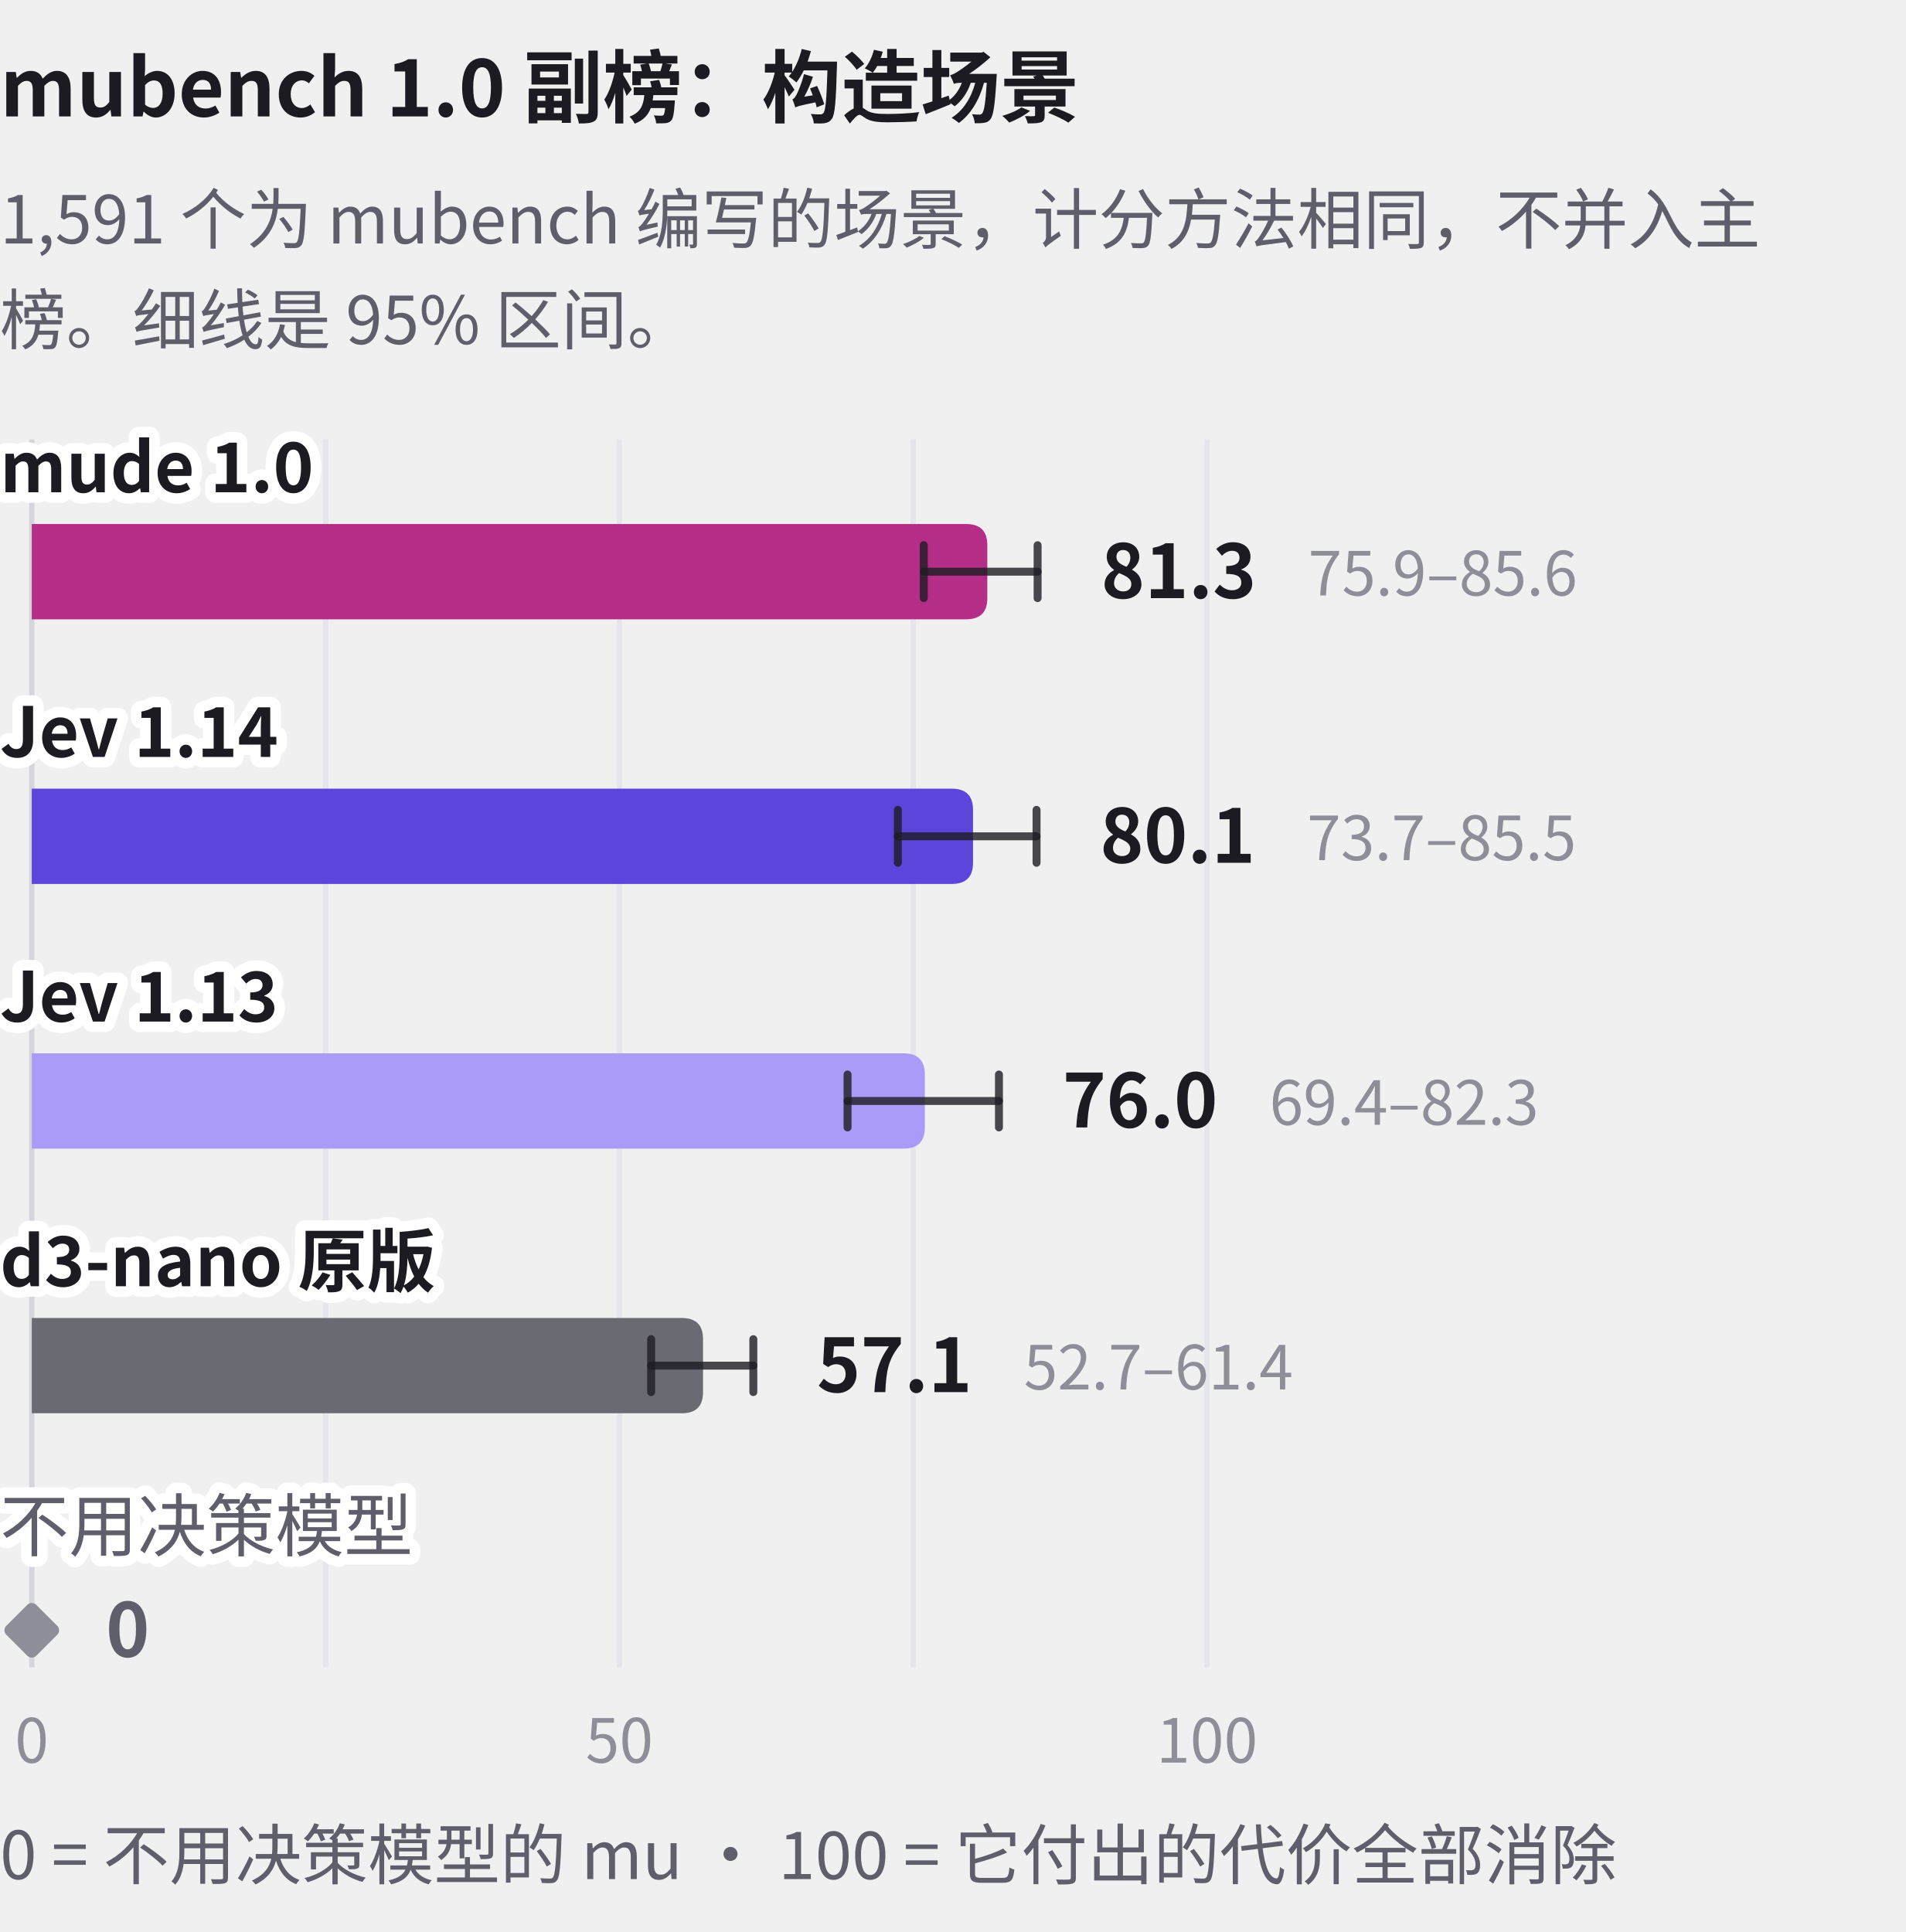
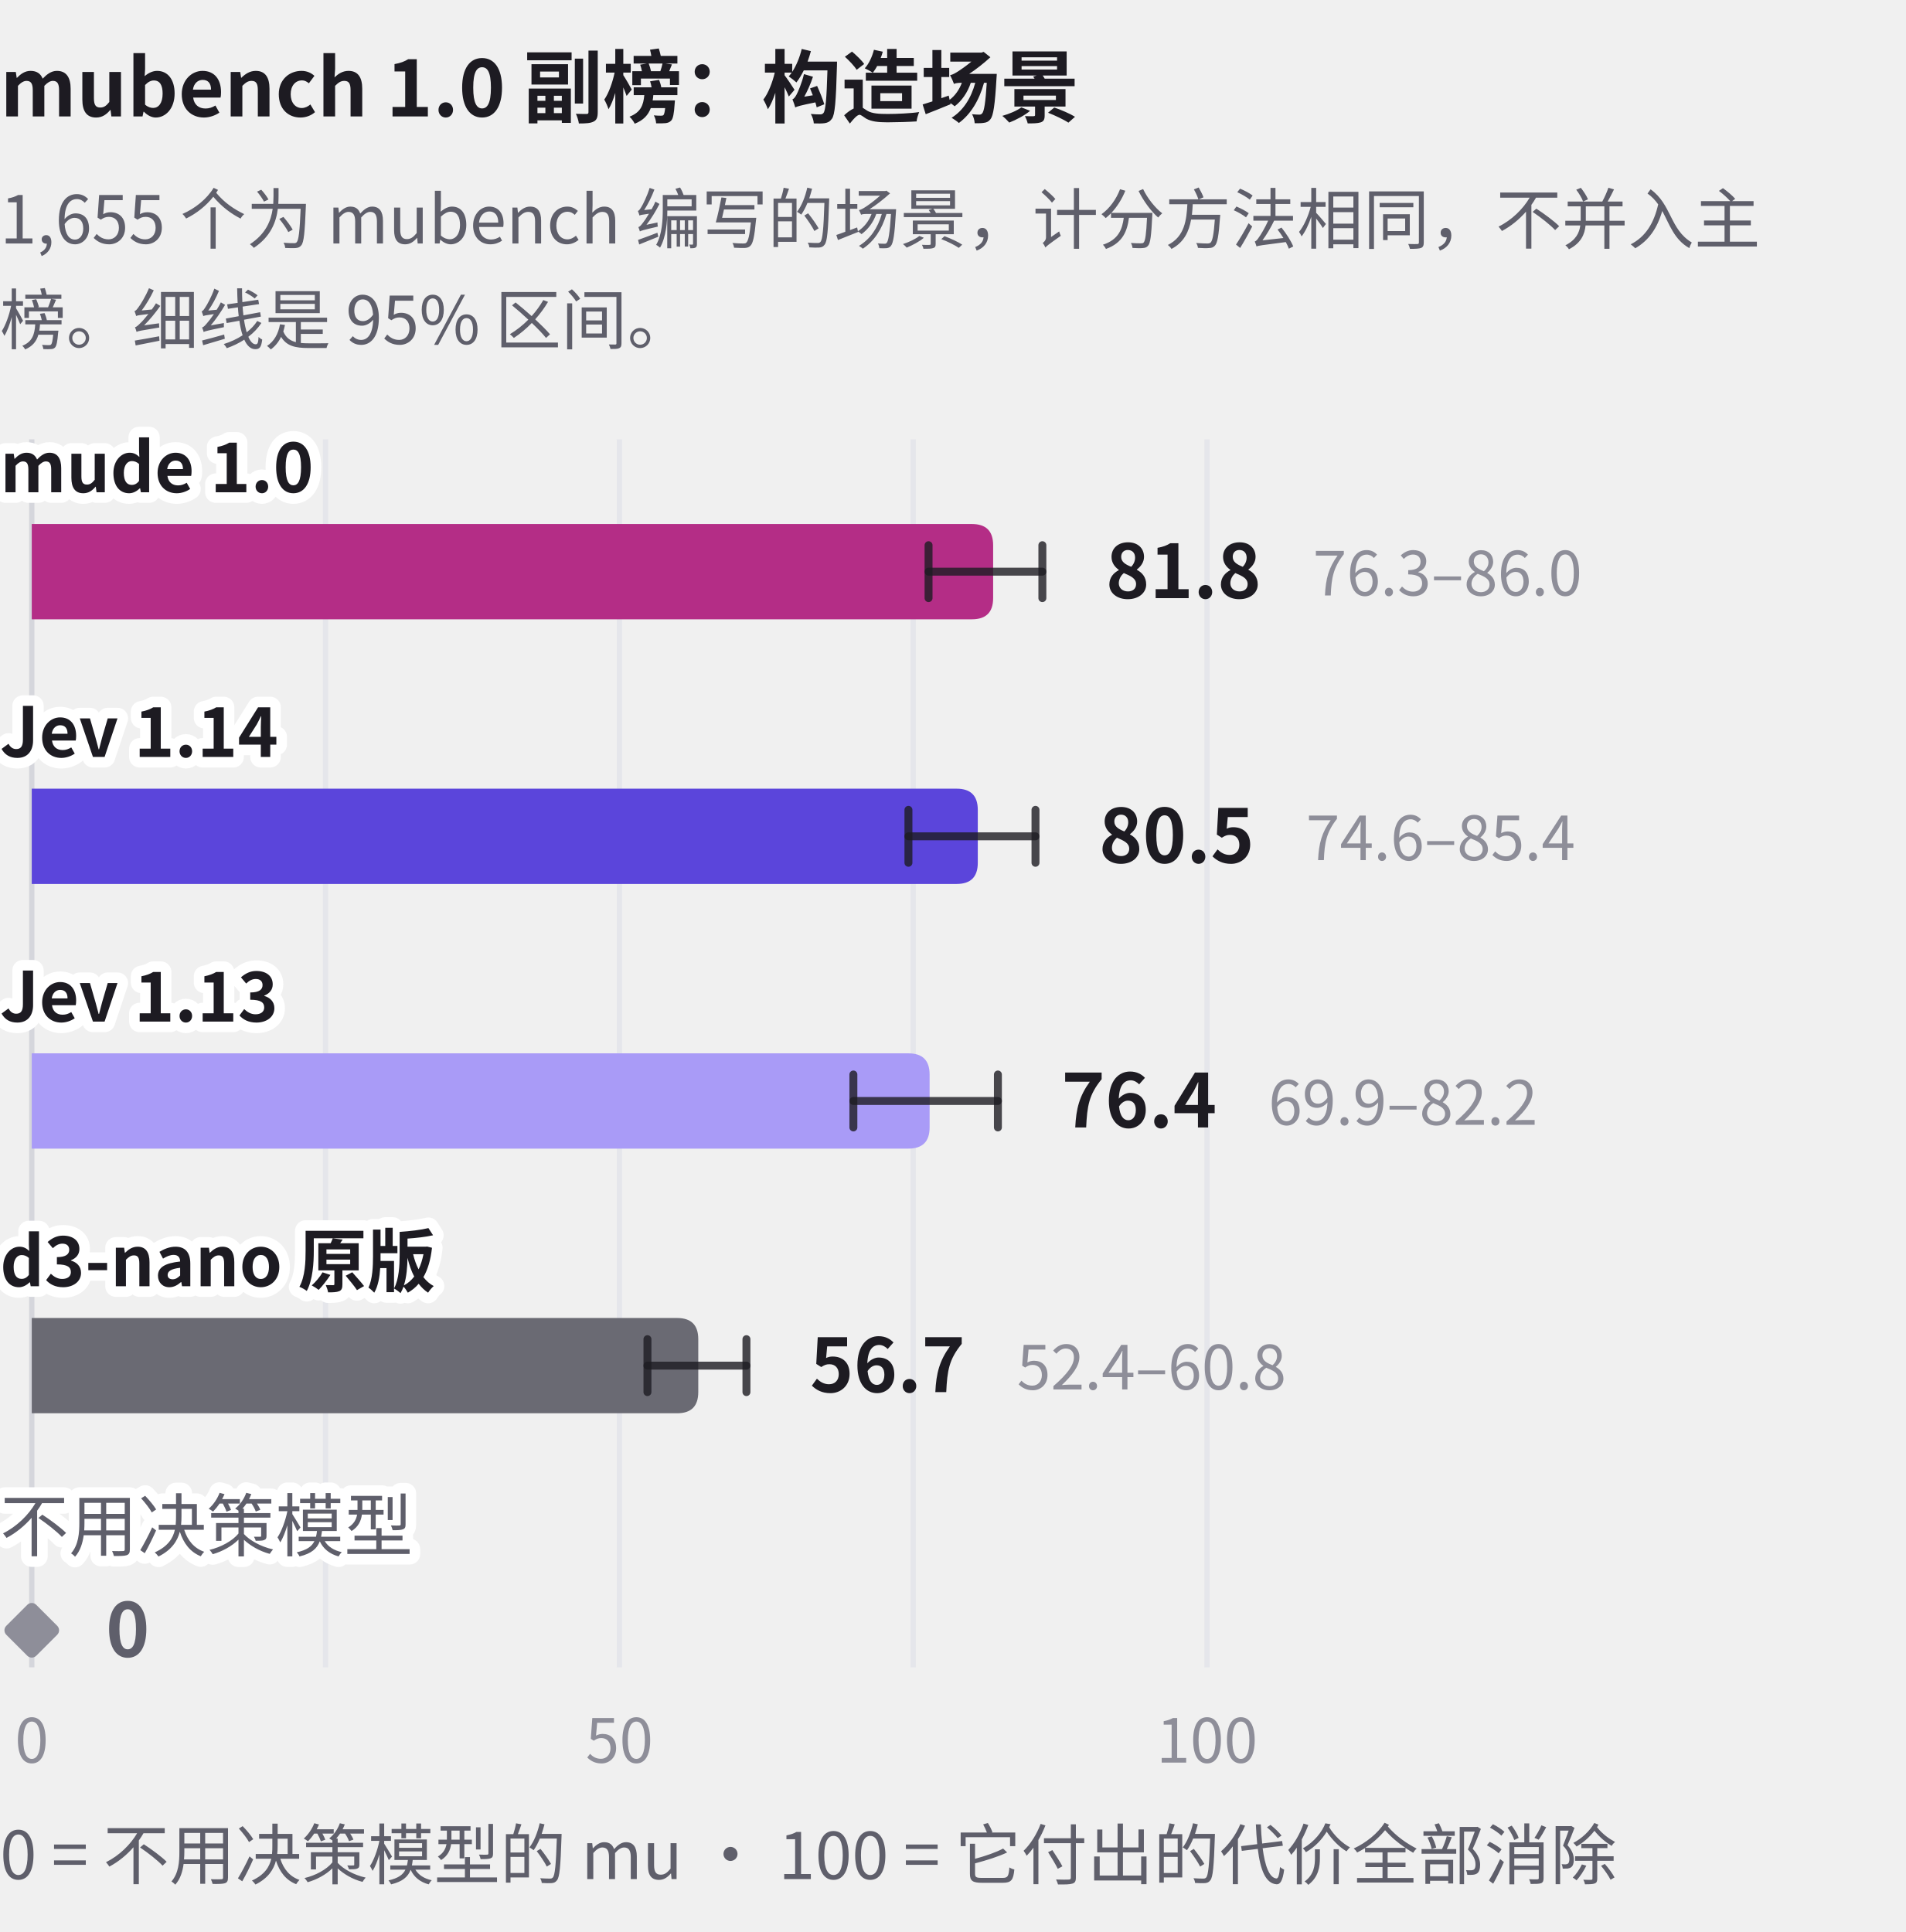
<svg xmlns="http://www.w3.org/2000/svg" width="360" height="365" viewBox="0 0 360 365" role="img" aria-labelledby="t d" font-family="-apple-system, BlinkMacSystemFont, &quot;Segoe UI&quot;, &quot;PingFang SC&quot;, &quot;Hiragino Sans GB&quot;, &quot;Noto Sans CJK SC&quot;, &quot;Noto Sans SC&quot;, &quot;Microsoft YaHei&quot;, &quot;Helvetica Neue&quot;, Arial, sans-serif">
  <text x="0" y="22" font-size="15" font-weight="650" fill="#1d1b22">mubench 1.0 副榜：构造场景</text>
-   <text x="0" y="46" font-size="12.5" fill="#5f5f6b">1,591 个为 mubench 编写的场景，计分方法相同，不并入主</text>
+   <text x="0" y="46" font-size="12.5" fill="#5f5f6b">1,655 个为 mubench 编写的场景，计分方法相同，不并入主</text>
  <text x="0" y="65" font-size="12.5" fill="#5f5f6b">榜。细线是 95% 区间。</text>
  <line x1="6" y1="83" x2="6" y2="315" stroke="#d5d6dc" stroke-width="1" />
  <line x1="61.5" y1="83" x2="61.5" y2="315" stroke="#e5e6eb" stroke-width="1" />
  <line x1="117" y1="83" x2="117" y2="315" stroke="#e5e6eb" stroke-width="1" />
  <line x1="172.5" y1="83" x2="172.5" y2="315" stroke="#e5e6eb" stroke-width="1" />
  <line x1="228" y1="83" x2="228" y2="315" stroke="#e5e6eb" stroke-width="1" />
  <text x="0" y="93" font-size="13" font-weight="600" stroke="#ffffff" stroke-width="4" stroke-linejoin="round" paint-order="stroke" fill="#1d1b22">mude 1.0</text>
-   <path d="M6,99 H182.5 Q186.5,99 186.5,103 V113 Q186.5,117 182.5,117 H6 Z" fill="#b42d86" />
-   <line x1="174.5" y1="108" x2="196" y2="108" stroke="#1d1b22" stroke-width="1.5" stroke-linecap="round" opacity="0.8" />
-   <line x1="174.5" y1="103" x2="174.5" y2="113" stroke="#1d1b22" stroke-width="1.5" stroke-linecap="round" opacity="0.8" />
-   <line x1="196" y1="103" x2="196" y2="113" stroke="#1d1b22" stroke-width="1.5" stroke-linecap="round" opacity="0.8" />
-   <text x="208" y="113" font-size="14" font-weight="650" style="font-variant-numeric: tabular-nums" fill="#1d1b22">81.3</text>
-   <text x="247.1" y="112.5" font-size="11.5" style="font-variant-numeric: tabular-nums" fill="#8e8e99">75.9–85.6</text>
+   <path d="M6,99 H183.6 Q187.6,99 187.6,103 V113 Q187.6,117 183.6,117 H6 Z" fill="#b42d86" />
+   <line x1="175.4" y1="108" x2="196.9" y2="108" stroke="#1d1b22" stroke-width="1.5" stroke-linecap="round" opacity="0.8" />
+   <line x1="175.4" y1="103" x2="175.4" y2="113" stroke="#1d1b22" stroke-width="1.5" stroke-linecap="round" opacity="0.8" />
+   <line x1="196.9" y1="103" x2="196.9" y2="113" stroke="#1d1b22" stroke-width="1.5" stroke-linecap="round" opacity="0.8" />
+   <text x="208.9" y="113" font-size="14" font-weight="650" style="font-variant-numeric: tabular-nums" fill="#1d1b22">81.8</text>
+   <text x="248" y="112.5" font-size="11.5" style="font-variant-numeric: tabular-nums" fill="#8e8e99">76.3–86.0</text>
  <text x="0" y="143" font-size="13" font-weight="600" stroke="#ffffff" stroke-width="4" stroke-linejoin="round" paint-order="stroke" fill="#1d1b22">Jev 1.14</text>
-   <path d="M6,149 H179.8 Q183.8,149 183.8,153 V163 Q183.8,167 179.8,167 H6 Z" fill="#5b45db" />
-   <line x1="169.6" y1="158" x2="195.8" y2="158" stroke="#1d1b22" stroke-width="1.5" stroke-linecap="round" opacity="0.8" />
-   <line x1="169.6" y1="153" x2="169.6" y2="163" stroke="#1d1b22" stroke-width="1.5" stroke-linecap="round" opacity="0.8" />
-   <line x1="195.8" y1="153" x2="195.8" y2="163" stroke="#1d1b22" stroke-width="1.5" stroke-linecap="round" opacity="0.8" />
-   <text x="207.8" y="163" font-size="14" font-weight="650" style="font-variant-numeric: tabular-nums" fill="#1d1b22">80.1</text>
-   <text x="246.9" y="162.5" font-size="11.5" style="font-variant-numeric: tabular-nums" fill="#8e8e99">73.7–85.5</text>
+   <path d="M6,149 H180.7 Q184.7,149 184.7,153 V163 Q184.7,167 180.7,167 H6 Z" fill="#5b45db" />
+   <line x1="171.6" y1="158" x2="195.6" y2="158" stroke="#1d1b22" stroke-width="1.5" stroke-linecap="round" opacity="0.8" />
+   <line x1="171.6" y1="153" x2="171.6" y2="163" stroke="#1d1b22" stroke-width="1.5" stroke-linecap="round" opacity="0.8" />
+   <line x1="195.6" y1="153" x2="195.6" y2="163" stroke="#1d1b22" stroke-width="1.5" stroke-linecap="round" opacity="0.8" />
+   <text x="207.6" y="163" font-size="14" font-weight="650" style="font-variant-numeric: tabular-nums" fill="#1d1b22">80.5</text>
+   <text x="246.7" y="162.5" font-size="11.5" style="font-variant-numeric: tabular-nums" fill="#8e8e99">74.6–85.4</text>
  <text x="0" y="193" font-size="13" font-weight="600" stroke="#ffffff" stroke-width="4" stroke-linejoin="round" paint-order="stroke" fill="#1d1b22">Jev 1.13</text>
-   <path d="M6,199 H170.7 Q174.7,199 174.7,203 V213 Q174.7,217 170.7,217 H6 Z" fill="#a99bf7" />
-   <line x1="160.1" y1="208" x2="188.7" y2="208" stroke="#1d1b22" stroke-width="1.5" stroke-linecap="round" opacity="0.8" />
-   <line x1="160.1" y1="203" x2="160.1" y2="213" stroke="#1d1b22" stroke-width="1.5" stroke-linecap="round" opacity="0.8" />
-   <line x1="188.7" y1="203" x2="188.7" y2="213" stroke="#1d1b22" stroke-width="1.5" stroke-linecap="round" opacity="0.8" />
-   <text x="200.7" y="213" font-size="14" font-weight="650" style="font-variant-numeric: tabular-nums" fill="#1d1b22">76.0</text>
-   <text x="239.8" y="212.5" font-size="11.5" style="font-variant-numeric: tabular-nums" fill="#8e8e99">69.4–82.3</text>
+   <path d="M6,199 H171.6 Q175.6,199 175.6,203 V213 Q175.6,217 171.6,217 H6 Z" fill="#a99bf7" />
+   <line x1="161.2" y1="208" x2="188.5" y2="208" stroke="#1d1b22" stroke-width="1.5" stroke-linecap="round" opacity="0.8" />
+   <line x1="161.2" y1="203" x2="161.2" y2="213" stroke="#1d1b22" stroke-width="1.5" stroke-linecap="round" opacity="0.8" />
+   <line x1="188.5" y1="203" x2="188.5" y2="213" stroke="#1d1b22" stroke-width="1.5" stroke-linecap="round" opacity="0.8" />
+   <text x="200.5" y="213" font-size="14" font-weight="650" style="font-variant-numeric: tabular-nums" fill="#1d1b22">76.4</text>
+   <text x="239.6" y="212.5" font-size="11.5" style="font-variant-numeric: tabular-nums" fill="#8e8e99">69.9–82.2</text>
  <text x="0" y="243" font-size="13" font-weight="600" stroke="#ffffff" stroke-width="4" stroke-linejoin="round" paint-order="stroke" fill="#1d1b22">d3-nano 原版</text>
-   <path d="M6,249 H128.8 Q132.8,249 132.8,253 V263 Q132.8,267 128.8,267 H6 Z" fill="#6a6a73" />
-   <line x1="123" y1="258" x2="142.3" y2="258" stroke="#1d1b22" stroke-width="1.5" stroke-linecap="round" opacity="0.8" />
-   <line x1="123" y1="253" x2="123" y2="263" stroke="#1d1b22" stroke-width="1.5" stroke-linecap="round" opacity="0.8" />
-   <line x1="142.3" y1="253" x2="142.3" y2="263" stroke="#1d1b22" stroke-width="1.5" stroke-linecap="round" opacity="0.8" />
-   <text x="154.3" y="263" font-size="14" font-weight="650" style="font-variant-numeric: tabular-nums" fill="#1d1b22">57.1</text>
-   <text x="193.4" y="262.5" font-size="11.5" style="font-variant-numeric: tabular-nums" fill="#8e8e99">52.7–61.4</text>
+   <path d="M6,249 H127.9 Q131.9,249 131.9,253 V263 Q131.9,267 127.9,267 H6 Z" fill="#6a6a73" />
+   <line x1="122.3" y1="258" x2="141" y2="258" stroke="#1d1b22" stroke-width="1.5" stroke-linecap="round" opacity="0.8" />
+   <line x1="122.3" y1="253" x2="122.3" y2="263" stroke="#1d1b22" stroke-width="1.5" stroke-linecap="round" opacity="0.8" />
+   <line x1="141" y1="253" x2="141" y2="263" stroke="#1d1b22" stroke-width="1.5" stroke-linecap="round" opacity="0.8" />
+   <text x="153" y="263" font-size="14" font-weight="650" style="font-variant-numeric: tabular-nums" fill="#1d1b22">56.7</text>
+   <text x="192.1" y="262.5" font-size="11.5" style="font-variant-numeric: tabular-nums" fill="#8e8e99">52.4–60.8</text>
  <text x="0" y="293" font-size="13" font-weight="500" stroke="#ffffff" stroke-width="4" stroke-linejoin="round" paint-order="stroke" fill="#5f5f6b">不用决策模型</text>
  <rect x="2" y="304" width="8" height="8" rx="1.2" fill="#8e8e99" transform="rotate(45 6 308)" />
  <text x="20" y="313" font-size="14" font-weight="650" style="font-variant-numeric: tabular-nums" fill="#5f5f6b">0</text>
  <text x="6" y="333" font-size="11.5" text-anchor="middle" style="font-variant-numeric: tabular-nums" fill="#8e8e99">0</text>
  <text x="117" y="333" font-size="11.5" text-anchor="middle" style="font-variant-numeric: tabular-nums" fill="#8e8e99">50</text>
  <text x="228" y="333" font-size="11.5" text-anchor="middle" style="font-variant-numeric: tabular-nums" fill="#8e8e99">100</text>
  <text x="0" y="355" font-size="12.5" fill="#5f5f6b">0 = 不用决策模型的 mu · 100 = 它付出的代价全部消除</text>
</svg>
